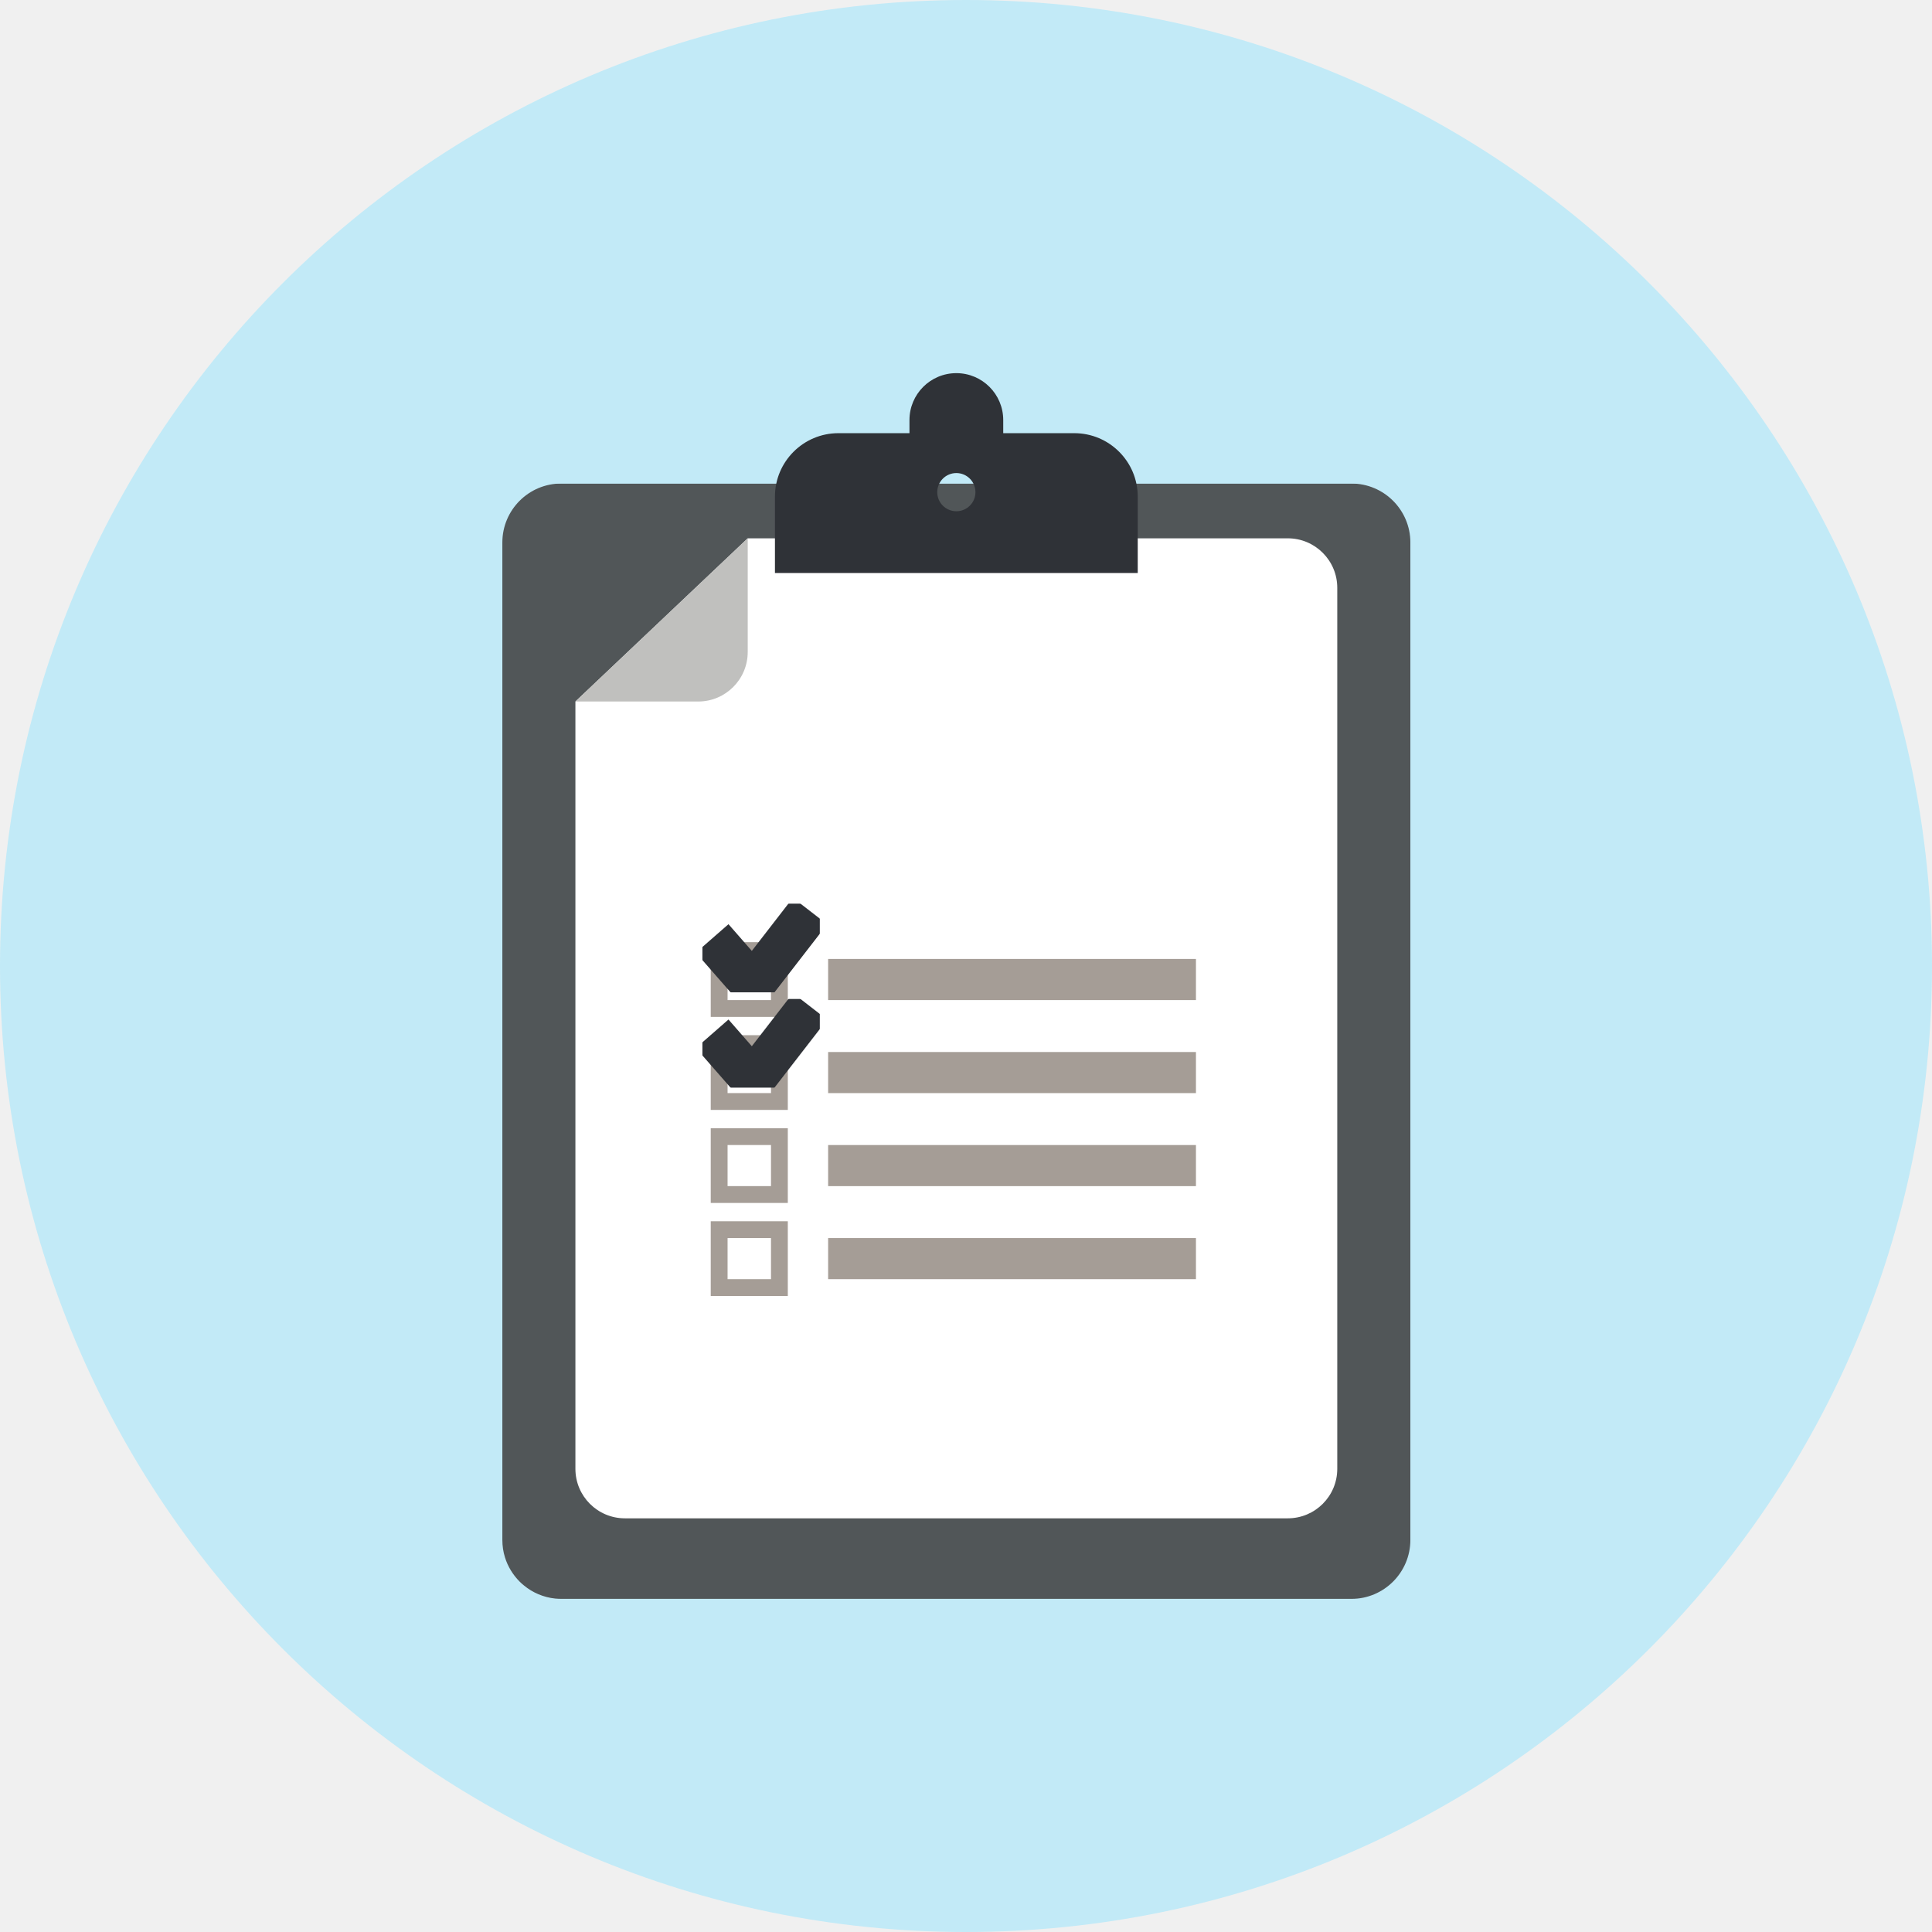
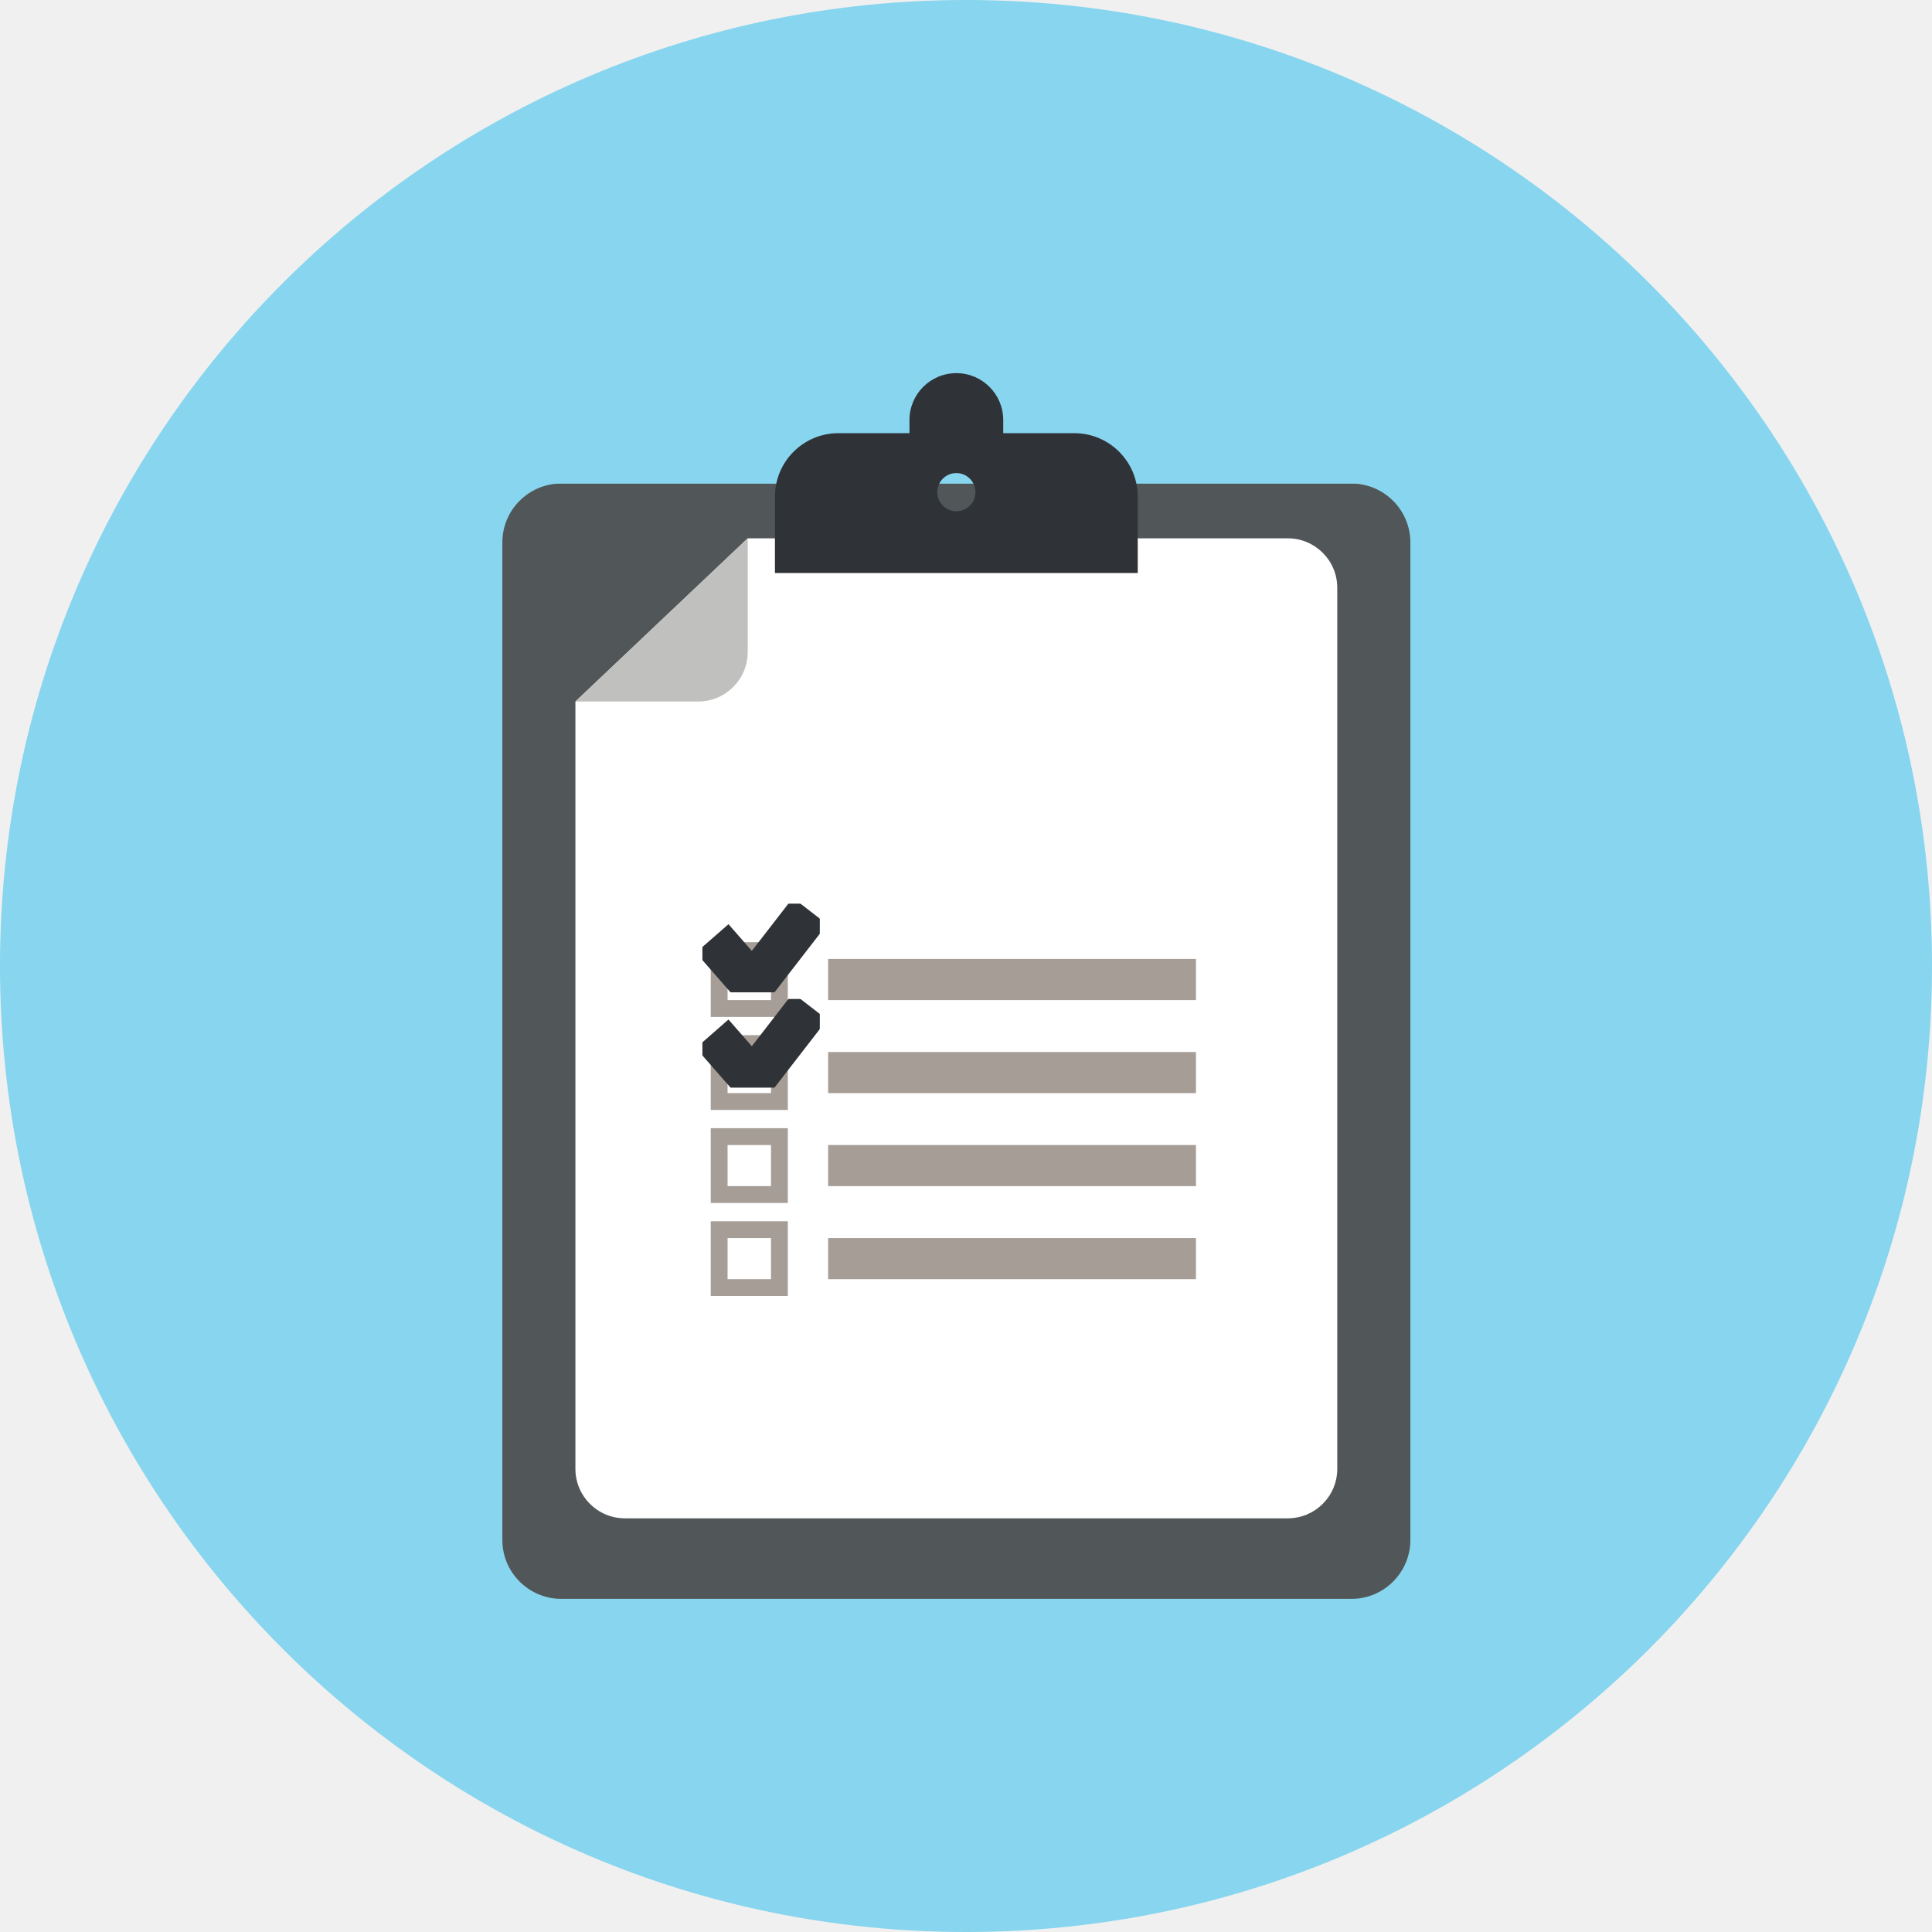
<svg xmlns="http://www.w3.org/2000/svg" xmlns:xlink="http://www.w3.org/1999/xlink" width="100px" height="100px" viewBox="0 0 100 100" version="1.1">
  <defs>
    <polygon id="path-1" points="47 0.584 47 58.315 0.001 58.315 0.001 0.584" />
    <polygon id="path-3" points="0 64.314 47 64.314 47 0.87 0 0.87" />
  </defs>
  <g id="Landingssiden" stroke="none" stroke-width="1" fill="none" fill-rule="evenodd">
    <g id="Ditt_Sykefravær_10" transform="translate(-224, -451)">
      <g id="Oppgaver" transform="translate(224, 451)">
-         <circle id="Oval" fill="#C2EAF7" cx="50" cy="50" r="50" />
+         <circle id="Oval" fill="#87D5EE" cx="50" cy="50" r="50" />
        <g id="Page-1" transform="translate(26, 18.44415)">
          <g id="Group-3" transform="translate(0, 5.999028)">
            <mask id="mask-2" fill="white">
              <use xlink:href="#path-1" />
            </mask>
            <g id="Clip-2" />
            <path d="M43.946,0.584 L3.054,0.584 C1.366,0.584 0.001,1.951 0.001,3.64 L0.001,55.259 C0.001,55.574 0.048,55.881 0.137,56.166 C0.286,56.646 0.551,57.073 0.897,57.421 C0.964,57.487 1.037,57.555 1.115,57.616 C1.565,57.991 2.127,58.234 2.74,58.299 C2.845,58.309 2.949,58.315 3.054,58.315 L43.946,58.315 C45.633,58.315 47.001,56.946 47.001,55.259 L47.001,3.64 C47.001,1.951 45.633,0.584 43.946,0.584" id="Fill-1" fill="#515658" mask="url(#mask-2)" />
          </g>
          <path d="M3.783,17.866 L3.783,57.58 C3.783,58.999 4.931,60.144 6.345,60.144 L40.654,60.144 C42.069,60.144 43.217,58.999 43.217,57.58 L43.217,11.982 C43.217,10.566 42.069,9.419 40.654,9.419 L12.702,9.419 L3.783,17.866 Z" id="Fill-4" fill="#FFFFFF" />
          <path d="M12.702,9.419 L12.702,15.301 C12.702,16.717 11.555,17.866 10.14,17.866 L3.783,17.866 L12.702,9.419 Z" id="Fill-6" fill="#C0C0BE" />
          <path d="M23.501,8.018 C22.955,8.018 22.512,7.577 22.512,7.031 C22.512,6.484 22.955,6.041 23.501,6.041 C24.045,6.041 24.489,6.484 24.489,7.031 C24.489,7.577 24.045,8.018 23.501,8.018 M29.605,3.977 L25.927,3.977 L25.927,3.297 C25.927,1.957 24.84,0.87 23.501,0.87 C22.158,0.87 21.074,1.957 21.074,3.297 L21.074,3.977 L17.396,3.977 C15.583,3.977 14.111,5.449 14.111,7.262 L14.111,11.214 L32.889,11.214 L32.889,7.262 C32.889,5.449 31.418,3.977 29.605,3.977" id="Fill-8" fill="#2F3237" />
          <mask id="mask-4" fill="white">
            <use xlink:href="#path-3" />
          </mask>
          <g id="Clip-11" />
          <polygon id="Fill-10" fill="#A59D96" mask="url(#mask-4)" points="16.864 33.32 35.902 33.32 35.902 31.191 16.864 31.191" />
          <polygon id="Fill-12" fill="#A59D96" mask="url(#mask-4)" points="16.864 38.135 35.902 38.135 35.902 36.008 16.864 36.008" />
          <polygon id="Fill-13" fill="#A59D96" mask="url(#mask-4)" points="16.864 42.95 35.902 42.95 35.902 40.823 16.864 40.823" />
          <polygon id="Fill-14" fill="#A59D96" mask="url(#mask-4)" points="16.864 47.765 35.902 47.765 35.902 45.638 16.864 45.638" />
          <path d="M14.777,30.322 L13.907,30.322 L11.659,30.322 L10.788,30.322 L10.788,31.192 L10.788,33.32 L10.788,34.19 L11.659,34.19 L13.907,34.19 L14.777,34.19 L14.777,33.32 L14.777,31.192 L14.777,30.322 Z M11.659,33.32 L13.907,33.32 L13.907,31.192 L11.659,31.192 L11.659,33.32 Z" id="Fill-15" fill="#A59D96" mask="url(#mask-4)" />
          <path d="M14.777,35.137 L13.907,35.137 L11.659,35.137 L10.788,35.137 L10.788,36.007 L10.788,38.134 L10.788,39.005 L11.659,39.005 L13.907,39.005 L14.777,39.005 L14.777,38.134 L14.777,36.007 L14.777,35.137 Z M11.659,38.134 L13.907,38.134 L13.907,36.007 L11.659,36.007 L11.659,38.134 Z" id="Fill-16" fill="#A59D96" mask="url(#mask-4)" />
          <path d="M14.777,39.952 L13.907,39.952 L11.659,39.952 L10.788,39.952 L10.788,40.822 L10.788,42.949 L10.788,43.82 L11.659,43.82 L13.907,43.82 L14.777,43.82 L14.777,42.949 L14.777,40.822 L14.777,39.952 Z M11.659,42.949 L13.907,42.949 L13.907,40.822 L11.659,40.822 L11.659,42.949 Z" id="Fill-17" fill="#A59D96" mask="url(#mask-4)" />
          <path d="M14.777,44.768 L13.907,44.768 L11.659,44.768 L10.788,44.768 L10.788,45.638 L10.788,47.765 L10.788,48.636 L11.659,48.636 L13.907,48.636 L14.777,48.636 L14.777,47.765 L14.777,45.638 L14.777,44.768 Z M11.659,47.765 L13.907,47.765 L13.907,45.638 L11.659,45.638 L11.659,47.765 Z" id="Fill-18" fill="#A59D96" mask="url(#mask-4)" />
          <polyline id="Stroke-19" stroke="#2F3237" stroke-width="2.24" mask="url(#mask-4)" points="10.863 30.129 12.967 32.536 15.927 28.711" />
          <polyline id="Stroke-20" stroke="#2F3237" stroke-width="2.24" mask="url(#mask-4)" points="10.863 35.063 12.967 37.47 15.927 33.645" />
        </g>
      </g>
    </g>
  </g>
</svg>
